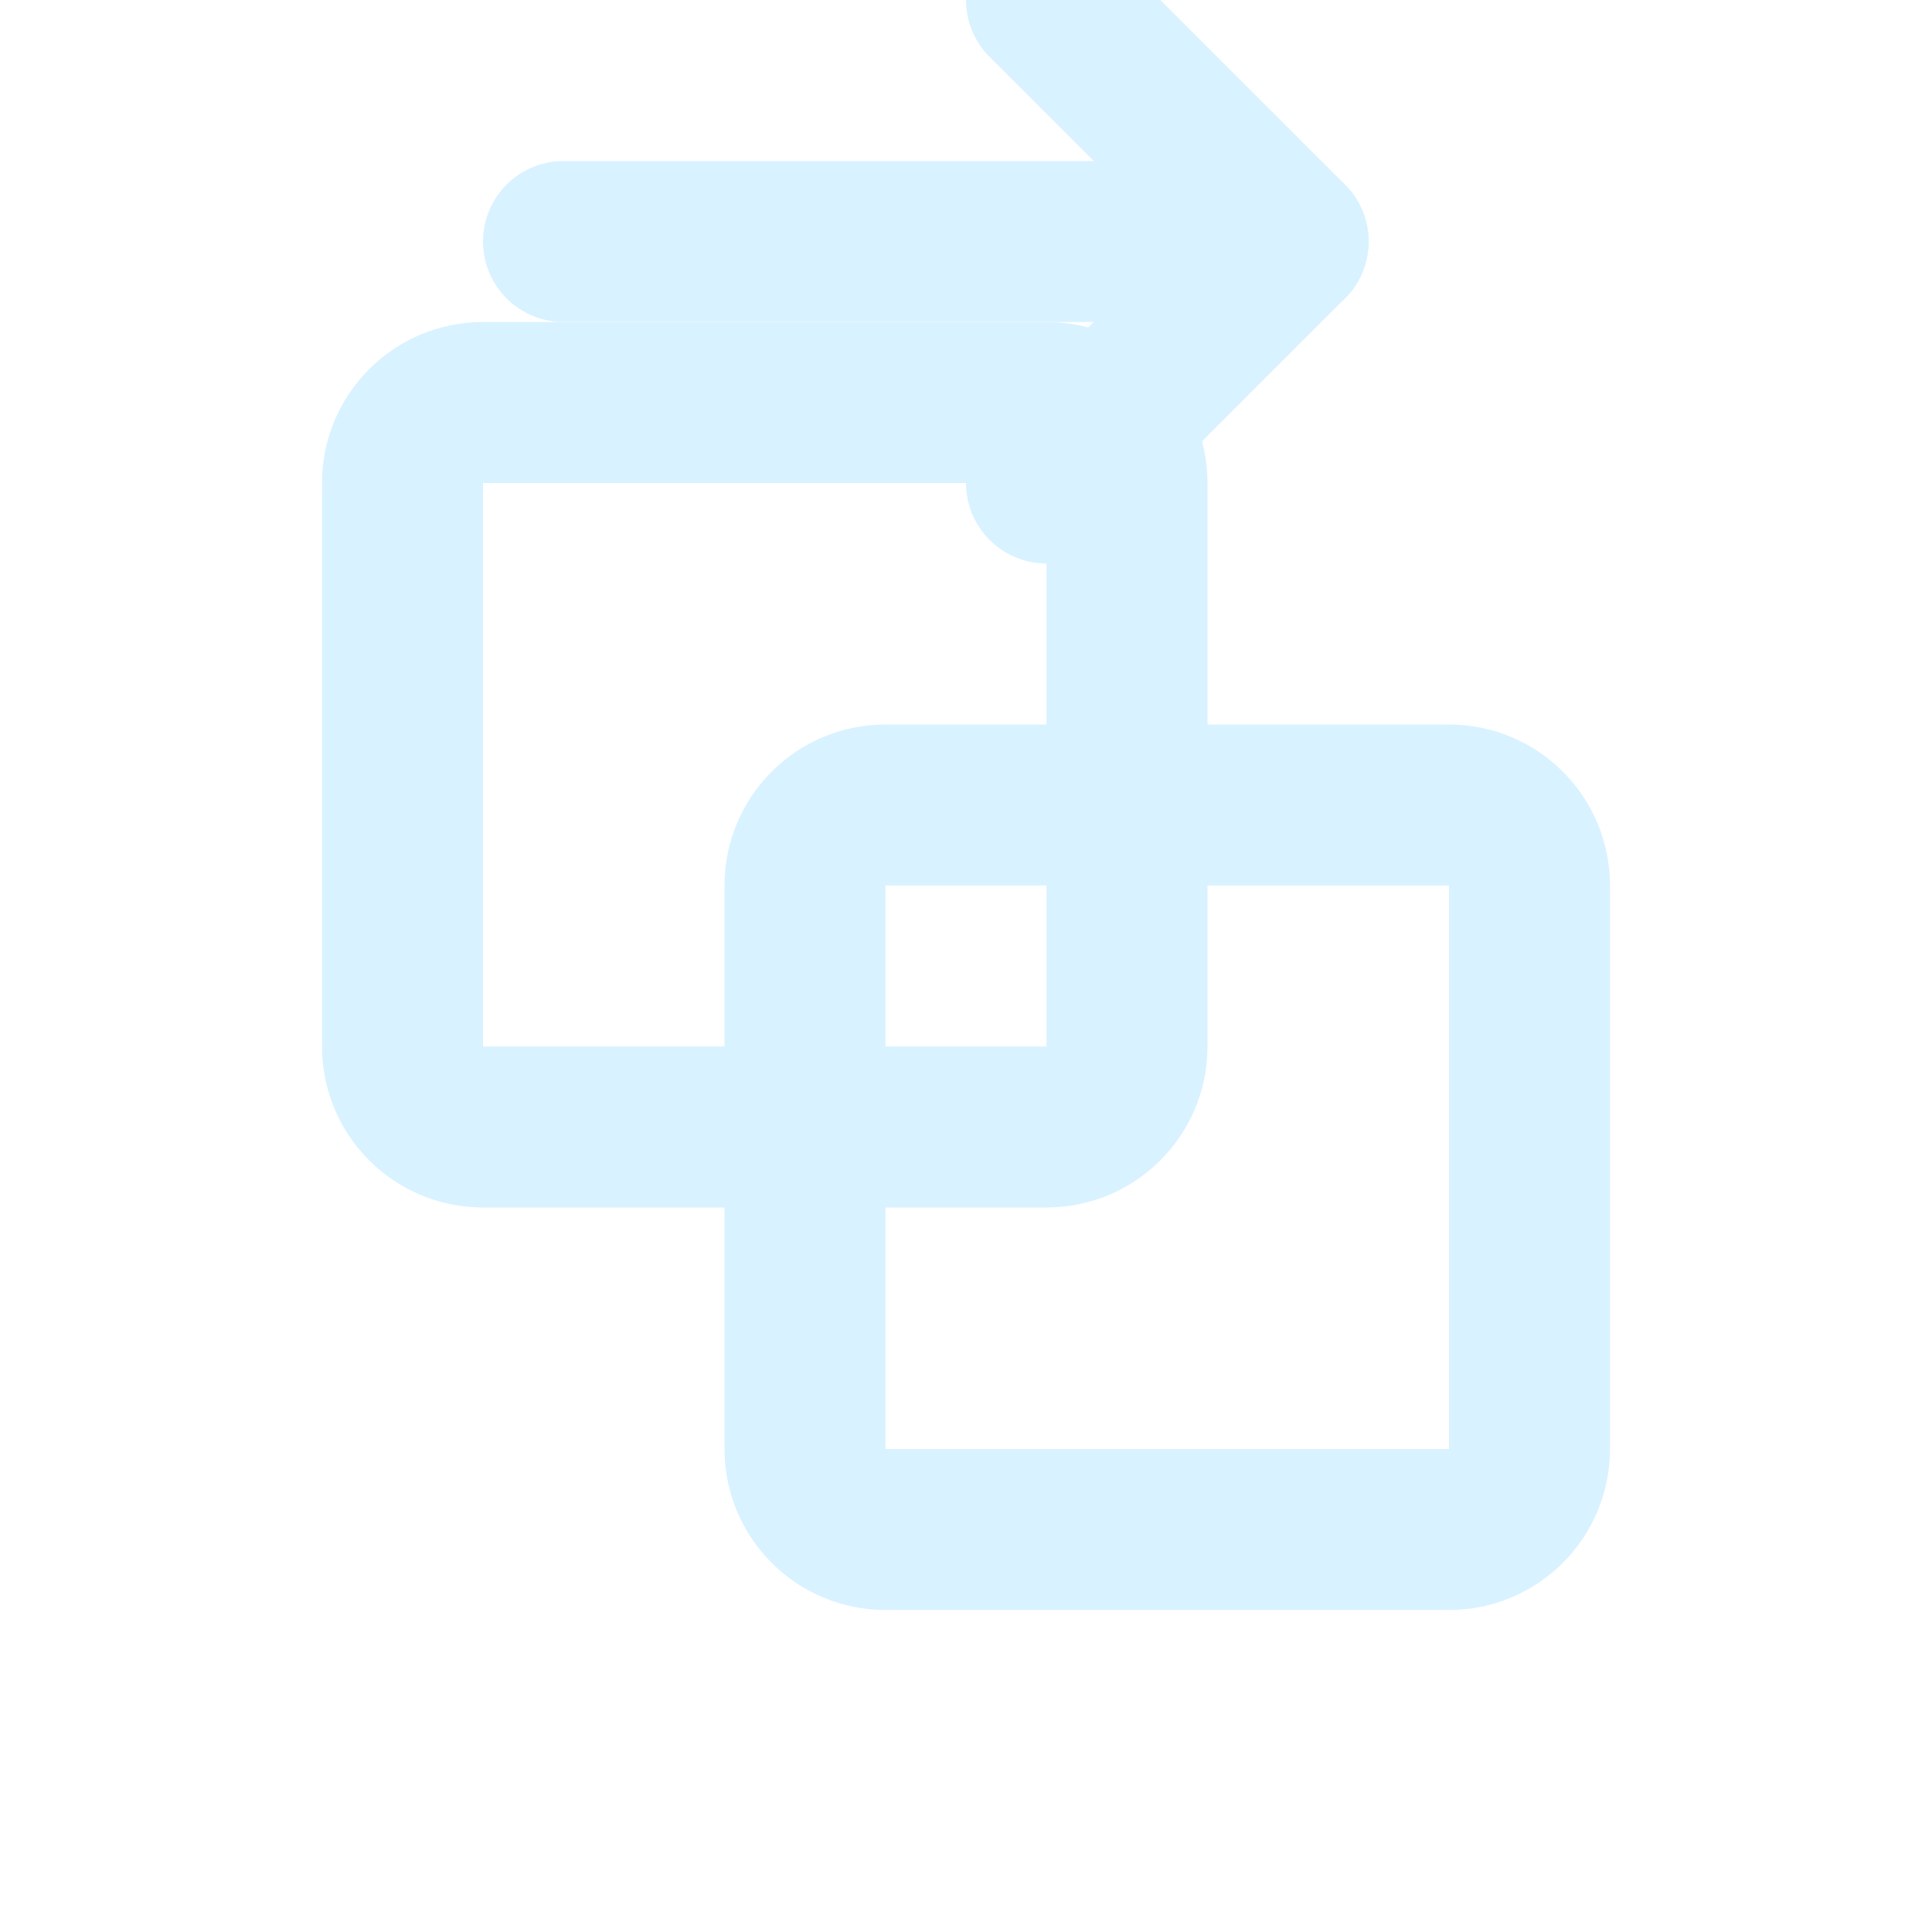
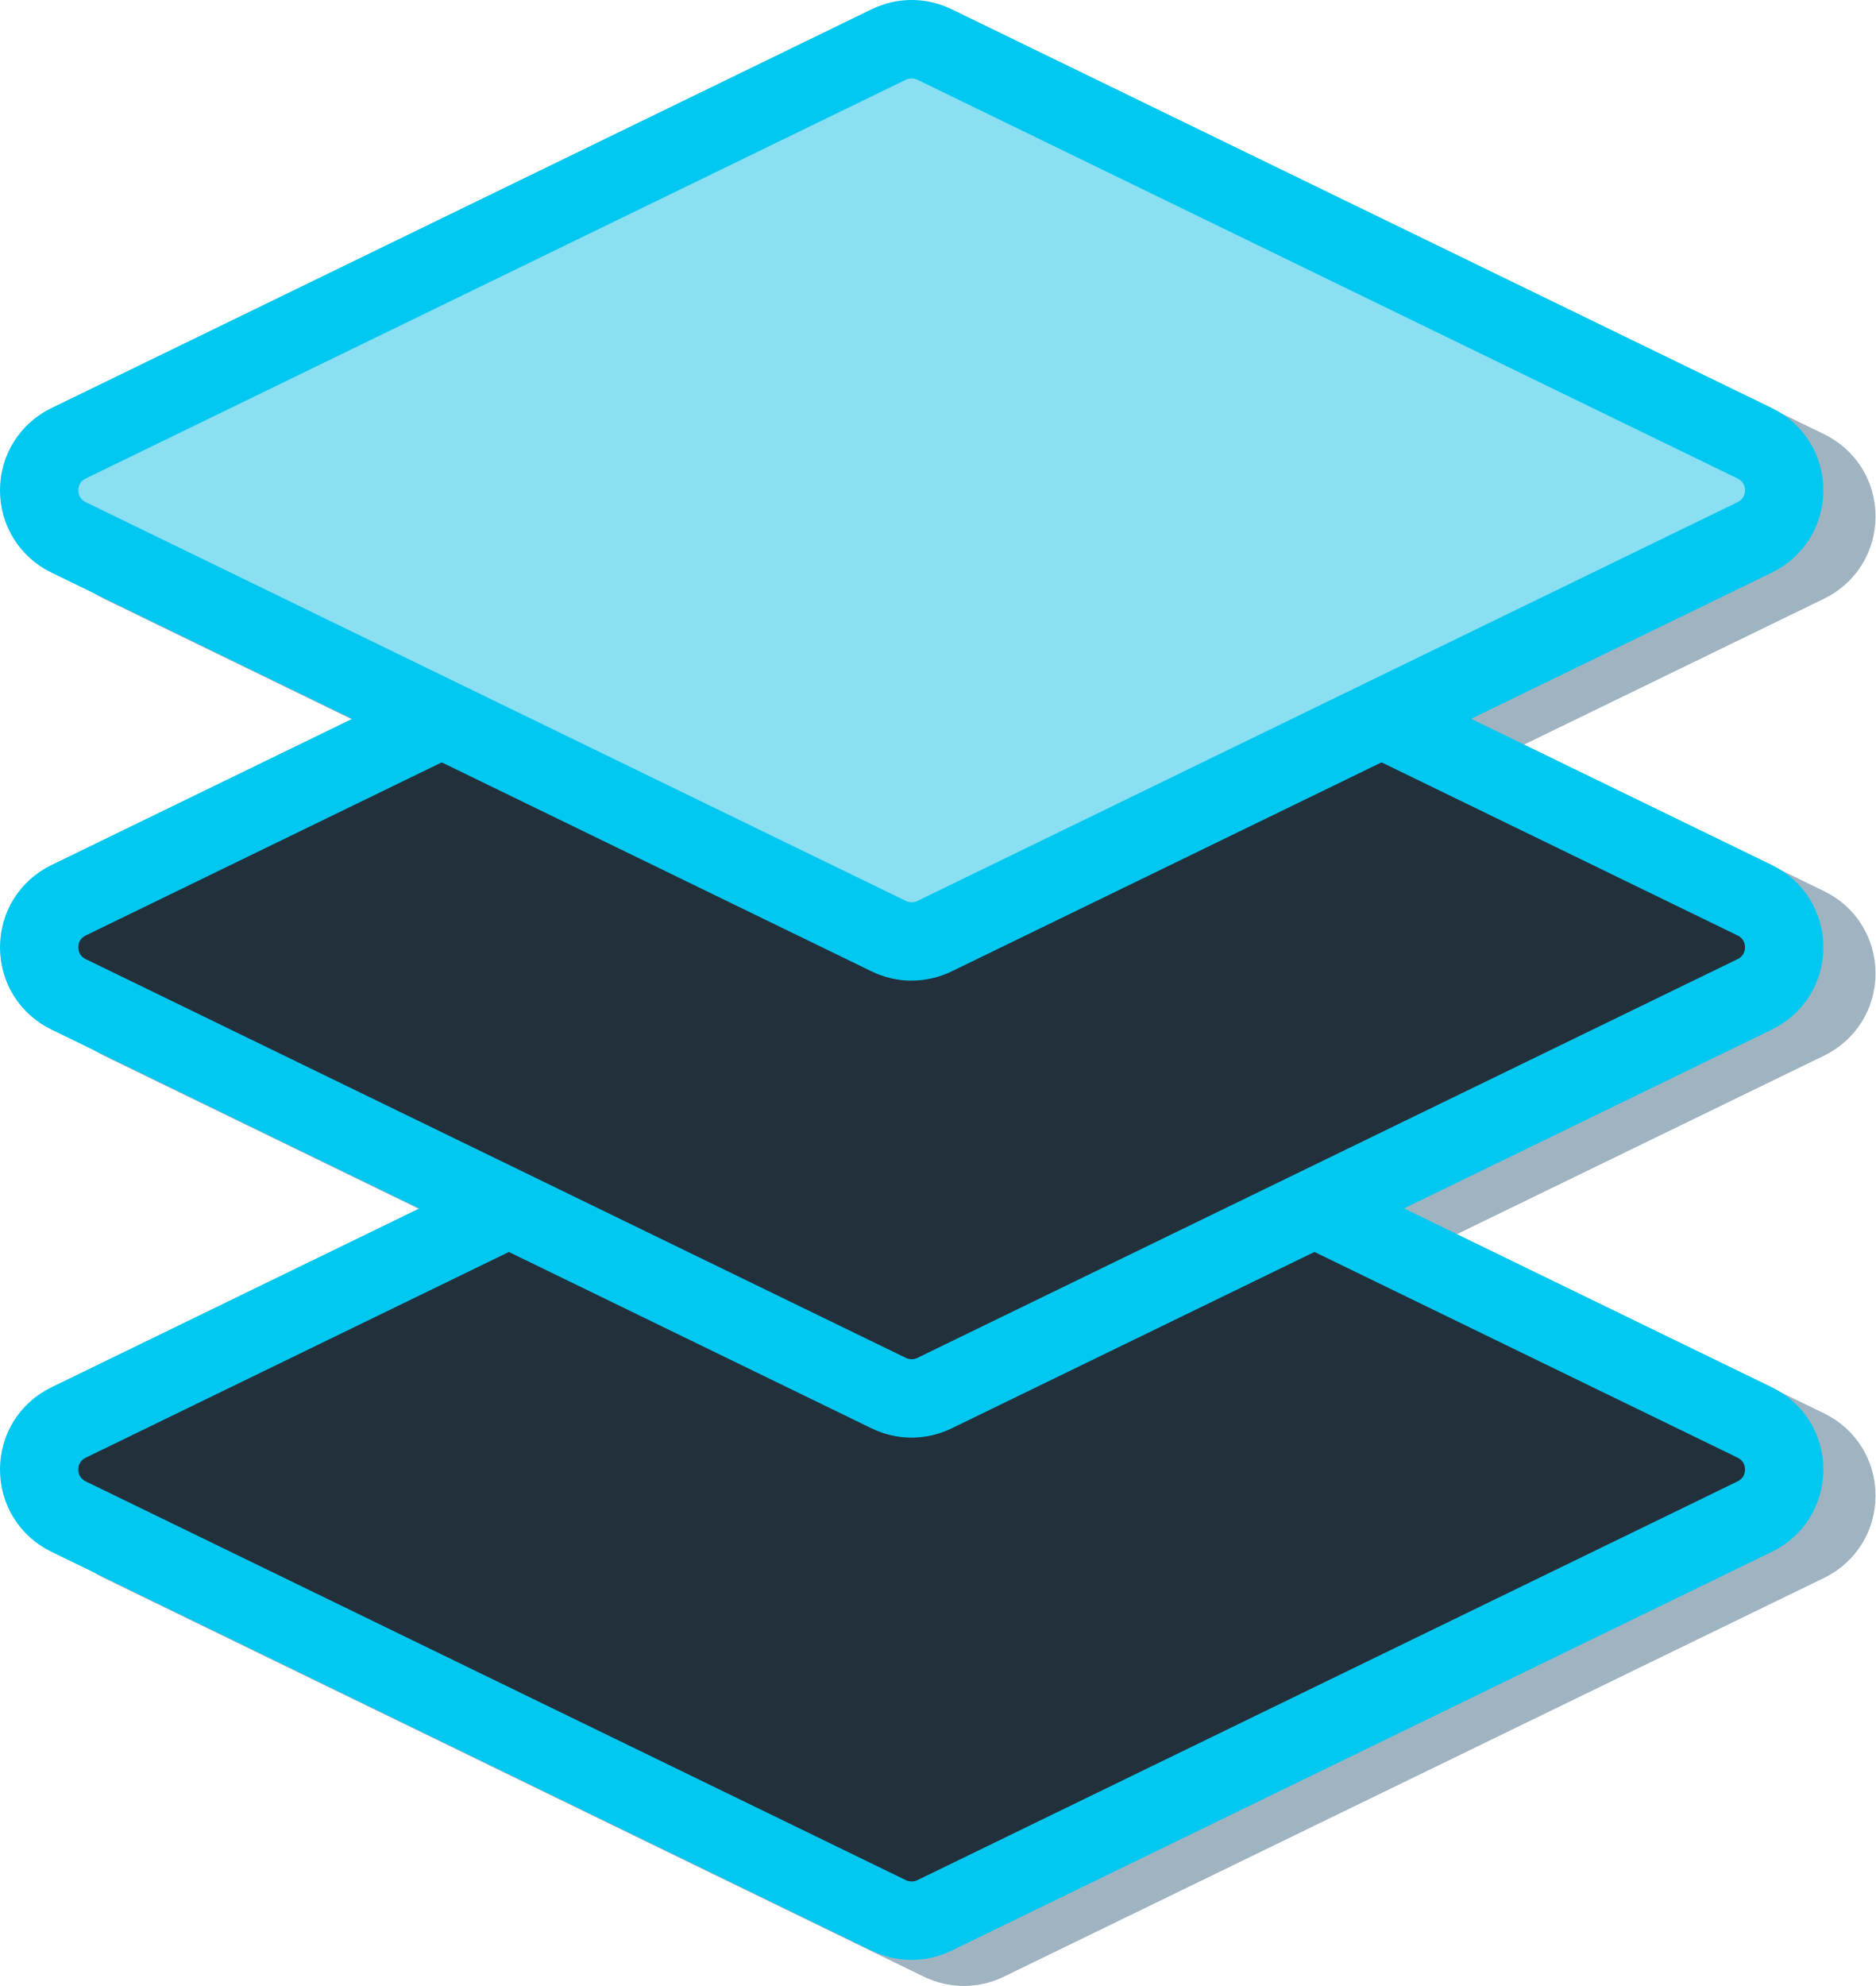
- <svg xmlns="http://www.w3.org/2000/svg" width="24" height="24" viewBox="0 0 24 24" fill="none" stroke="#d9f2ff" stroke-width="2" stroke-linecap="round" stroke-linejoin="round">
-   <rect x="5" y="5" width="9" height="9" rx="1" />
-   <rect x="10" y="10" width="9" height="9" rx="1" />
-   <path d="M7 3h9" />
-   <path d="M16 3l-3-3" />
-   <path d="M16 3l-3 3" />
+ <svg xmlns="http://www.w3.org/2000/svg" id="Layer_2" data-name="Layer 2" viewBox="0 0 71.84 76.056">
+   <defs>
+     <style>
+       .cls-1 {
+         fill: #9fb3c1;
+       }
+ 
+       .cls-2 {
+         fill: #8bdff2;
+       }
+ 
+       .cls-3 {
+         fill: #00c8f0;
+       }
+ 
+       .cls-4 {
+         fill: #22303c;
+       }
+     </style>
+   </defs>
+   <g id="Icon">
+     <g>
+       <path class="cls-1" d="M71.84,37.278c0-1.353-.756-2.56-1.972-3.151l-11.517-5.599,11.516-5.599c1.217-.591,1.973-1.799,1.973-3.151s-.756-2.56-1.972-3.151L38.451,1.354c-.973-.473-2.089-.473-3.063,0L3.972,16.626c-1.216.591-1.972,1.799-1.972,3.151s.756,2.56,1.972,3.151l11.517,5.599-11.517,5.599c-1.216.591-1.972,1.799-1.972,3.151s.756,2.561,1.972,3.151l14.088,6.849-14.088,6.849h-0c-1.216.591-1.972,1.799-1.972,3.151s.755,2.561,1.972,3.151l31.416,15.272c.487.236,1.009.354,1.532.354s1.045-.118,1.532-.355l31.416-15.271c1.216-.591,1.972-1.799,1.972-3.151s-.756-2.561-1.972-3.151l-14.089-6.849,14.088-6.849c1.217-.591,1.973-1.799,1.973-3.151Z" />
+       <g>
+         <path class="cls-4" d="M2.628,54.475l31.416-15.272c.553-.269,1.199-.269,1.752,0l31.416,15.272c1.504.731,1.504,2.874,0,3.605l-31.416,15.272c-.553.269-1.199.269-1.752,0L2.628,58.08c-1.504-.731-1.504-2.874,0-3.605Z" />
+         <path class="cls-3" d="M34.92,75.056c-.522,0-1.045-.118-1.532-.354L1.972,59.429c-1.217-.591-1.972-1.799-1.972-3.151s.755-2.561,1.972-3.151h0l31.416-15.272c.974-.473,2.09-.473,3.063,0l31.417,15.272c1.216.591,1.972,1.799,1.972,3.151s-.756,2.561-1.972,3.151l-31.416,15.271c-.487.237-1.01.355-1.532.355ZM3.284,55.824h0c-.247.12-.284.336-.284.454s.037.334.284.454l31.416,15.271c.138.066.303.067.44-.001l31.416-15.271c.247-.12.284-.336.284-.454s-.037-.334-.284-.454l-31.416-15.271c-.138-.066-.303-.067-.44.001L3.284,55.824Z" />
+       </g>
+       <g>
+         <path class="cls-4" d="M2.628,34.475l31.416-15.272c.553-.269,1.199-.269,1.752,0l31.416,15.272c1.504.731,1.504,2.874,0,3.605l-31.416,15.272c-.553.269-1.199.269-1.752,0L2.628,38.08c-1.504-.731-1.504-2.874,0-3.605Z" />
+         <path class="cls-3" d="M34.92,55.056c-.522,0-1.045-.118-1.532-.354L1.972,39.429c-1.216-.591-1.972-1.799-1.972-3.151s.756-2.56,1.972-3.151l31.416-15.272c.974-.473,2.09-.473,3.063,0l31.417,15.272c1.216.591,1.972,1.799,1.972,3.151s-.756,2.561-1.973,3.151l-31.415,15.271c-.487.237-1.01.355-1.532.355ZM34.92,20.502c-.076,0-.151.017-.22.05L3.284,35.825c-.247.12-.284.335-.284.453s.037.333.284.453l31.416,15.272c.138.066.303.067.44-.001l31.416-15.271c.247-.12.284-.335.284-.453s-.037-.333-.283-.453l-31.416-15.272c-.069-.034-.145-.05-.22-.05Z" />
+       </g>
+       <g>
+         <path class="cls-2" d="M2.628,16.975L34.044,1.704c.553-.269,1.199-.269,1.752,0l31.416,15.272c1.504.731,1.504,2.874,0,3.605l-31.416,15.272c-.553.269-1.199.269-1.752,0L2.628,20.58c-1.504-.731-1.504-2.874,0-3.605Z" />
+         <path class="cls-3" d="M34.92,37.556c-.522,0-1.045-.118-1.532-.354L1.972,21.929c-1.216-.591-1.972-1.799-1.972-3.151s.756-2.56,1.972-3.151L33.388.354c.974-.473,2.09-.473,3.063,0l31.417,15.272c1.216.591,1.972,1.799,1.972,3.151s-.756,2.56-1.973,3.151l-31.415,15.272c-.487.236-1.01.354-1.532.354ZM34.92,3.002c-.076,0-.151.017-.22.05L3.284,18.325c-.247.12-.284.335-.284.453s.037.333.284.453l31.416,15.272c.138.067.303.067.44,0l31.416-15.272c.247-.12.284-.335.284-.453s-.037-.333-.283-.453L35.14,3.053c-.069-.034-.145-.05-.22-.05Z" />
+       </g>
+     </g>
+   </g>
</svg>
